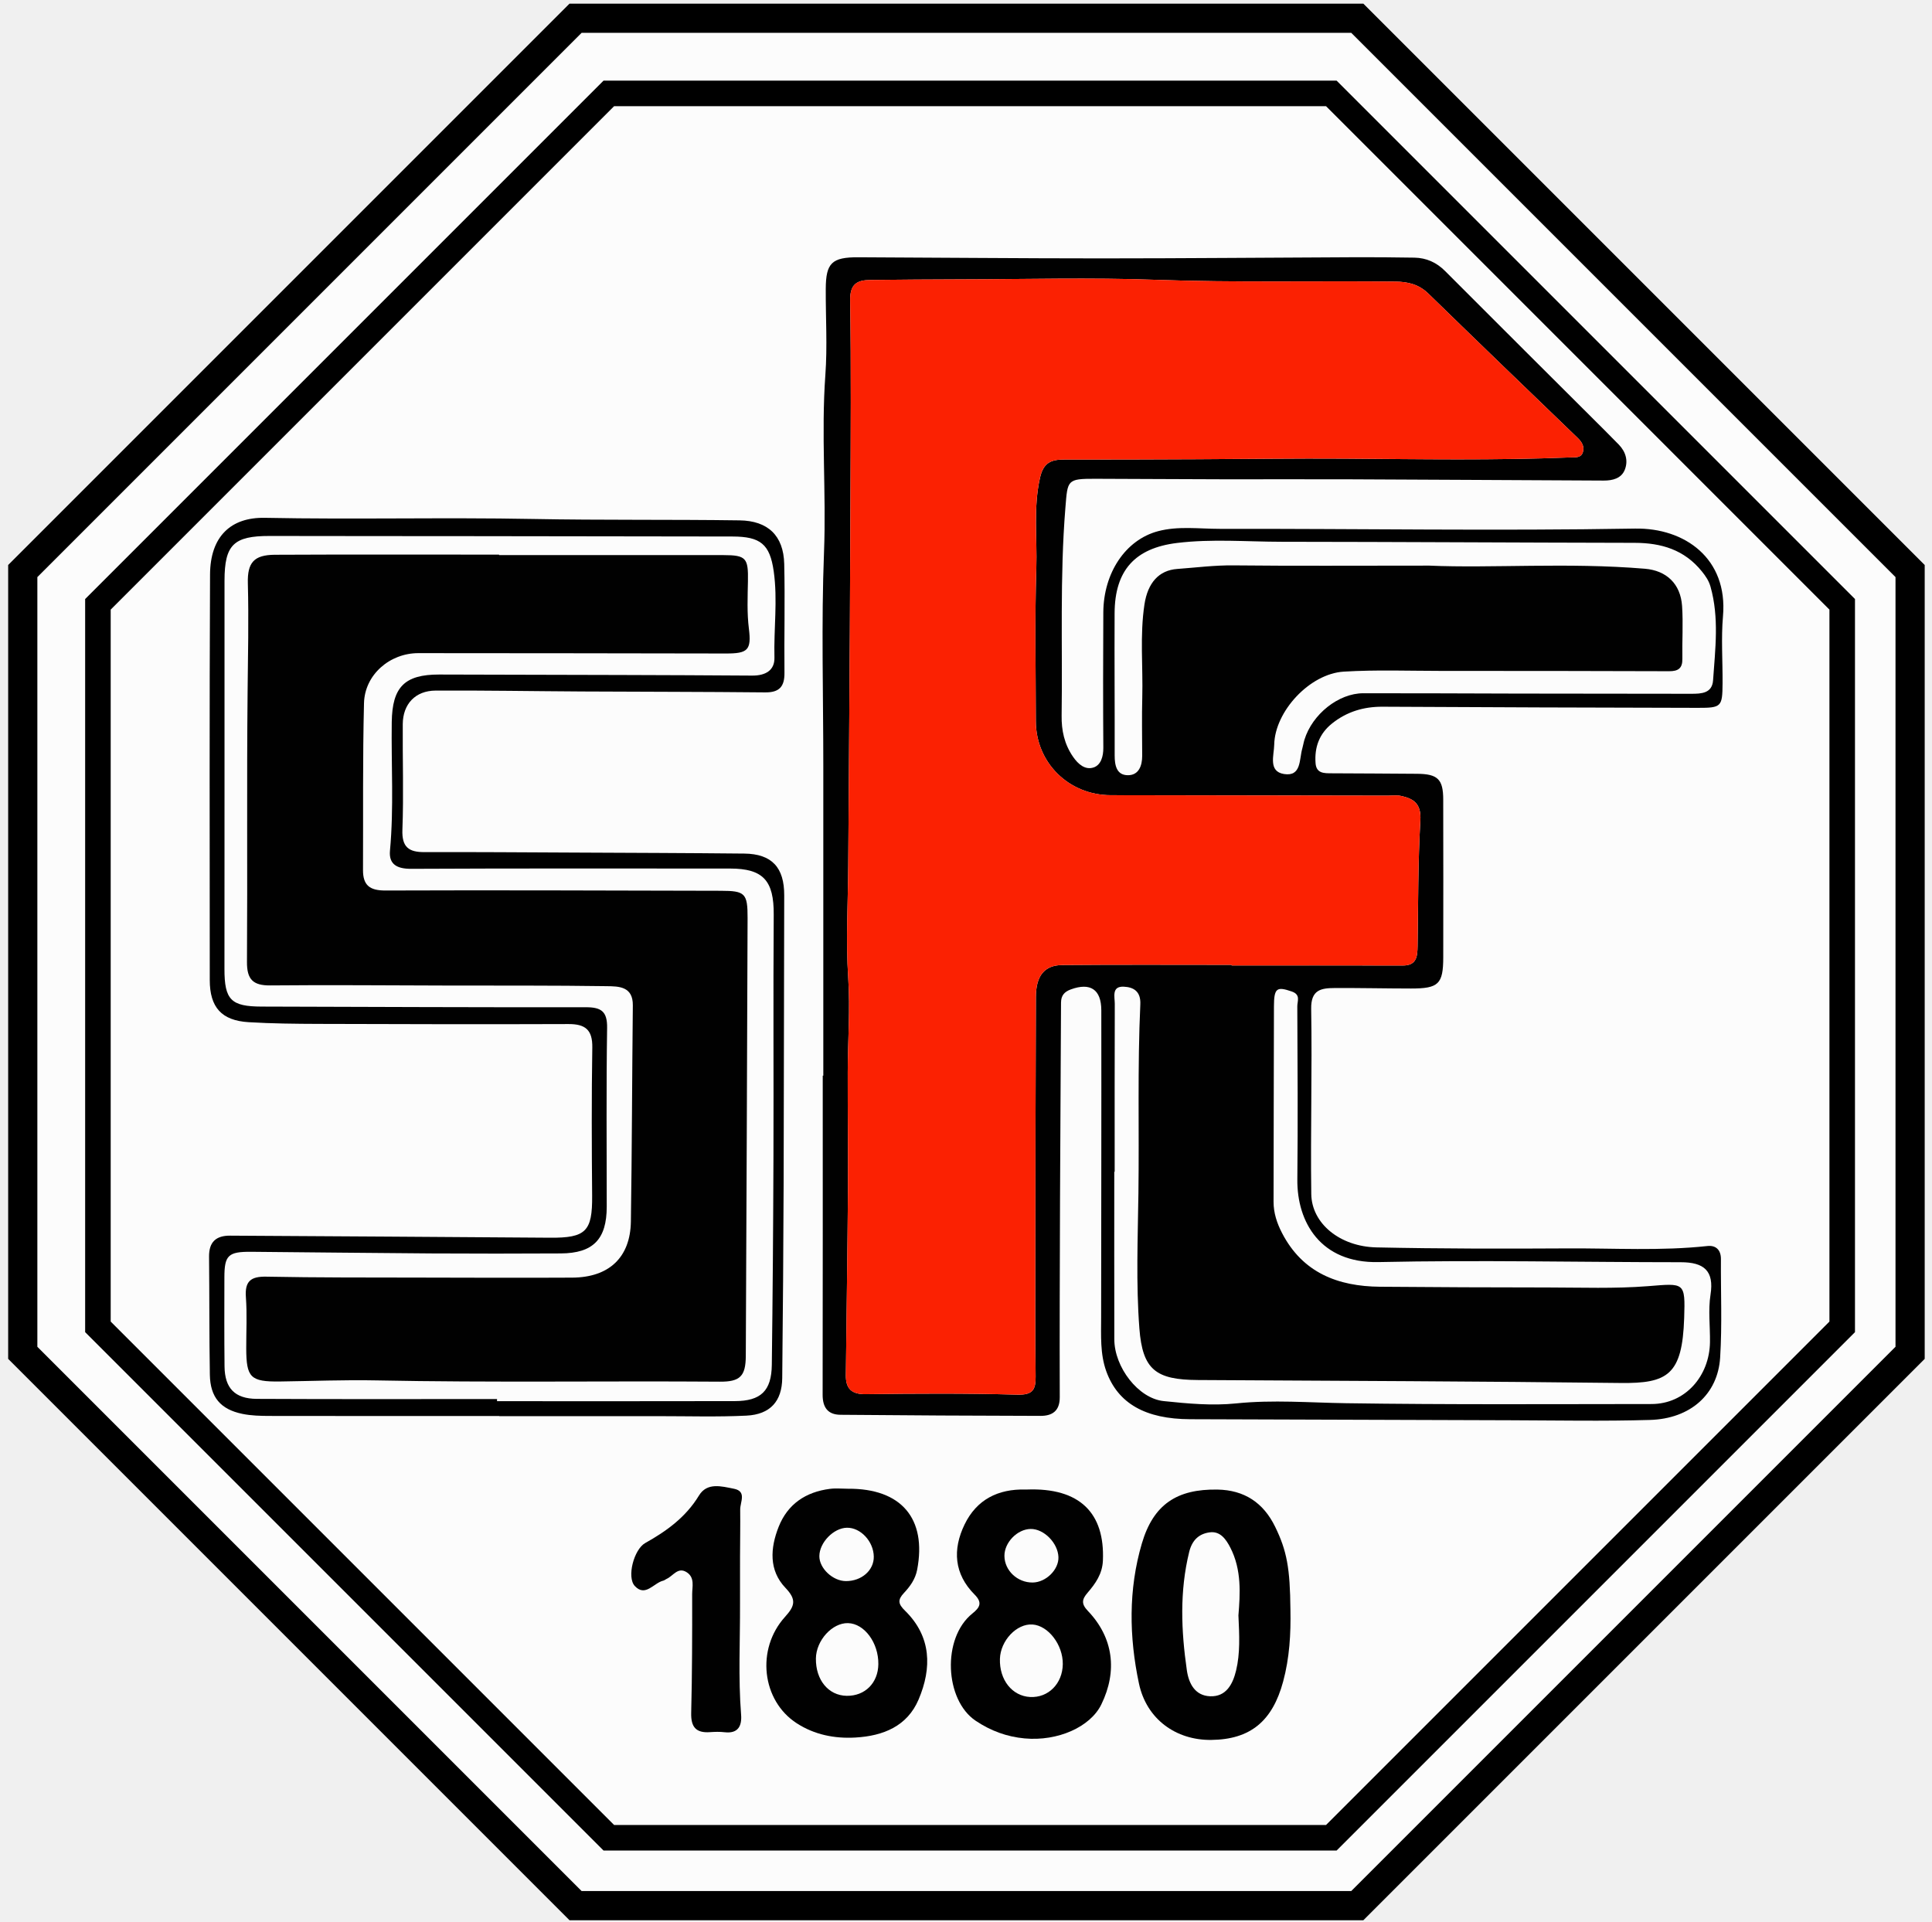
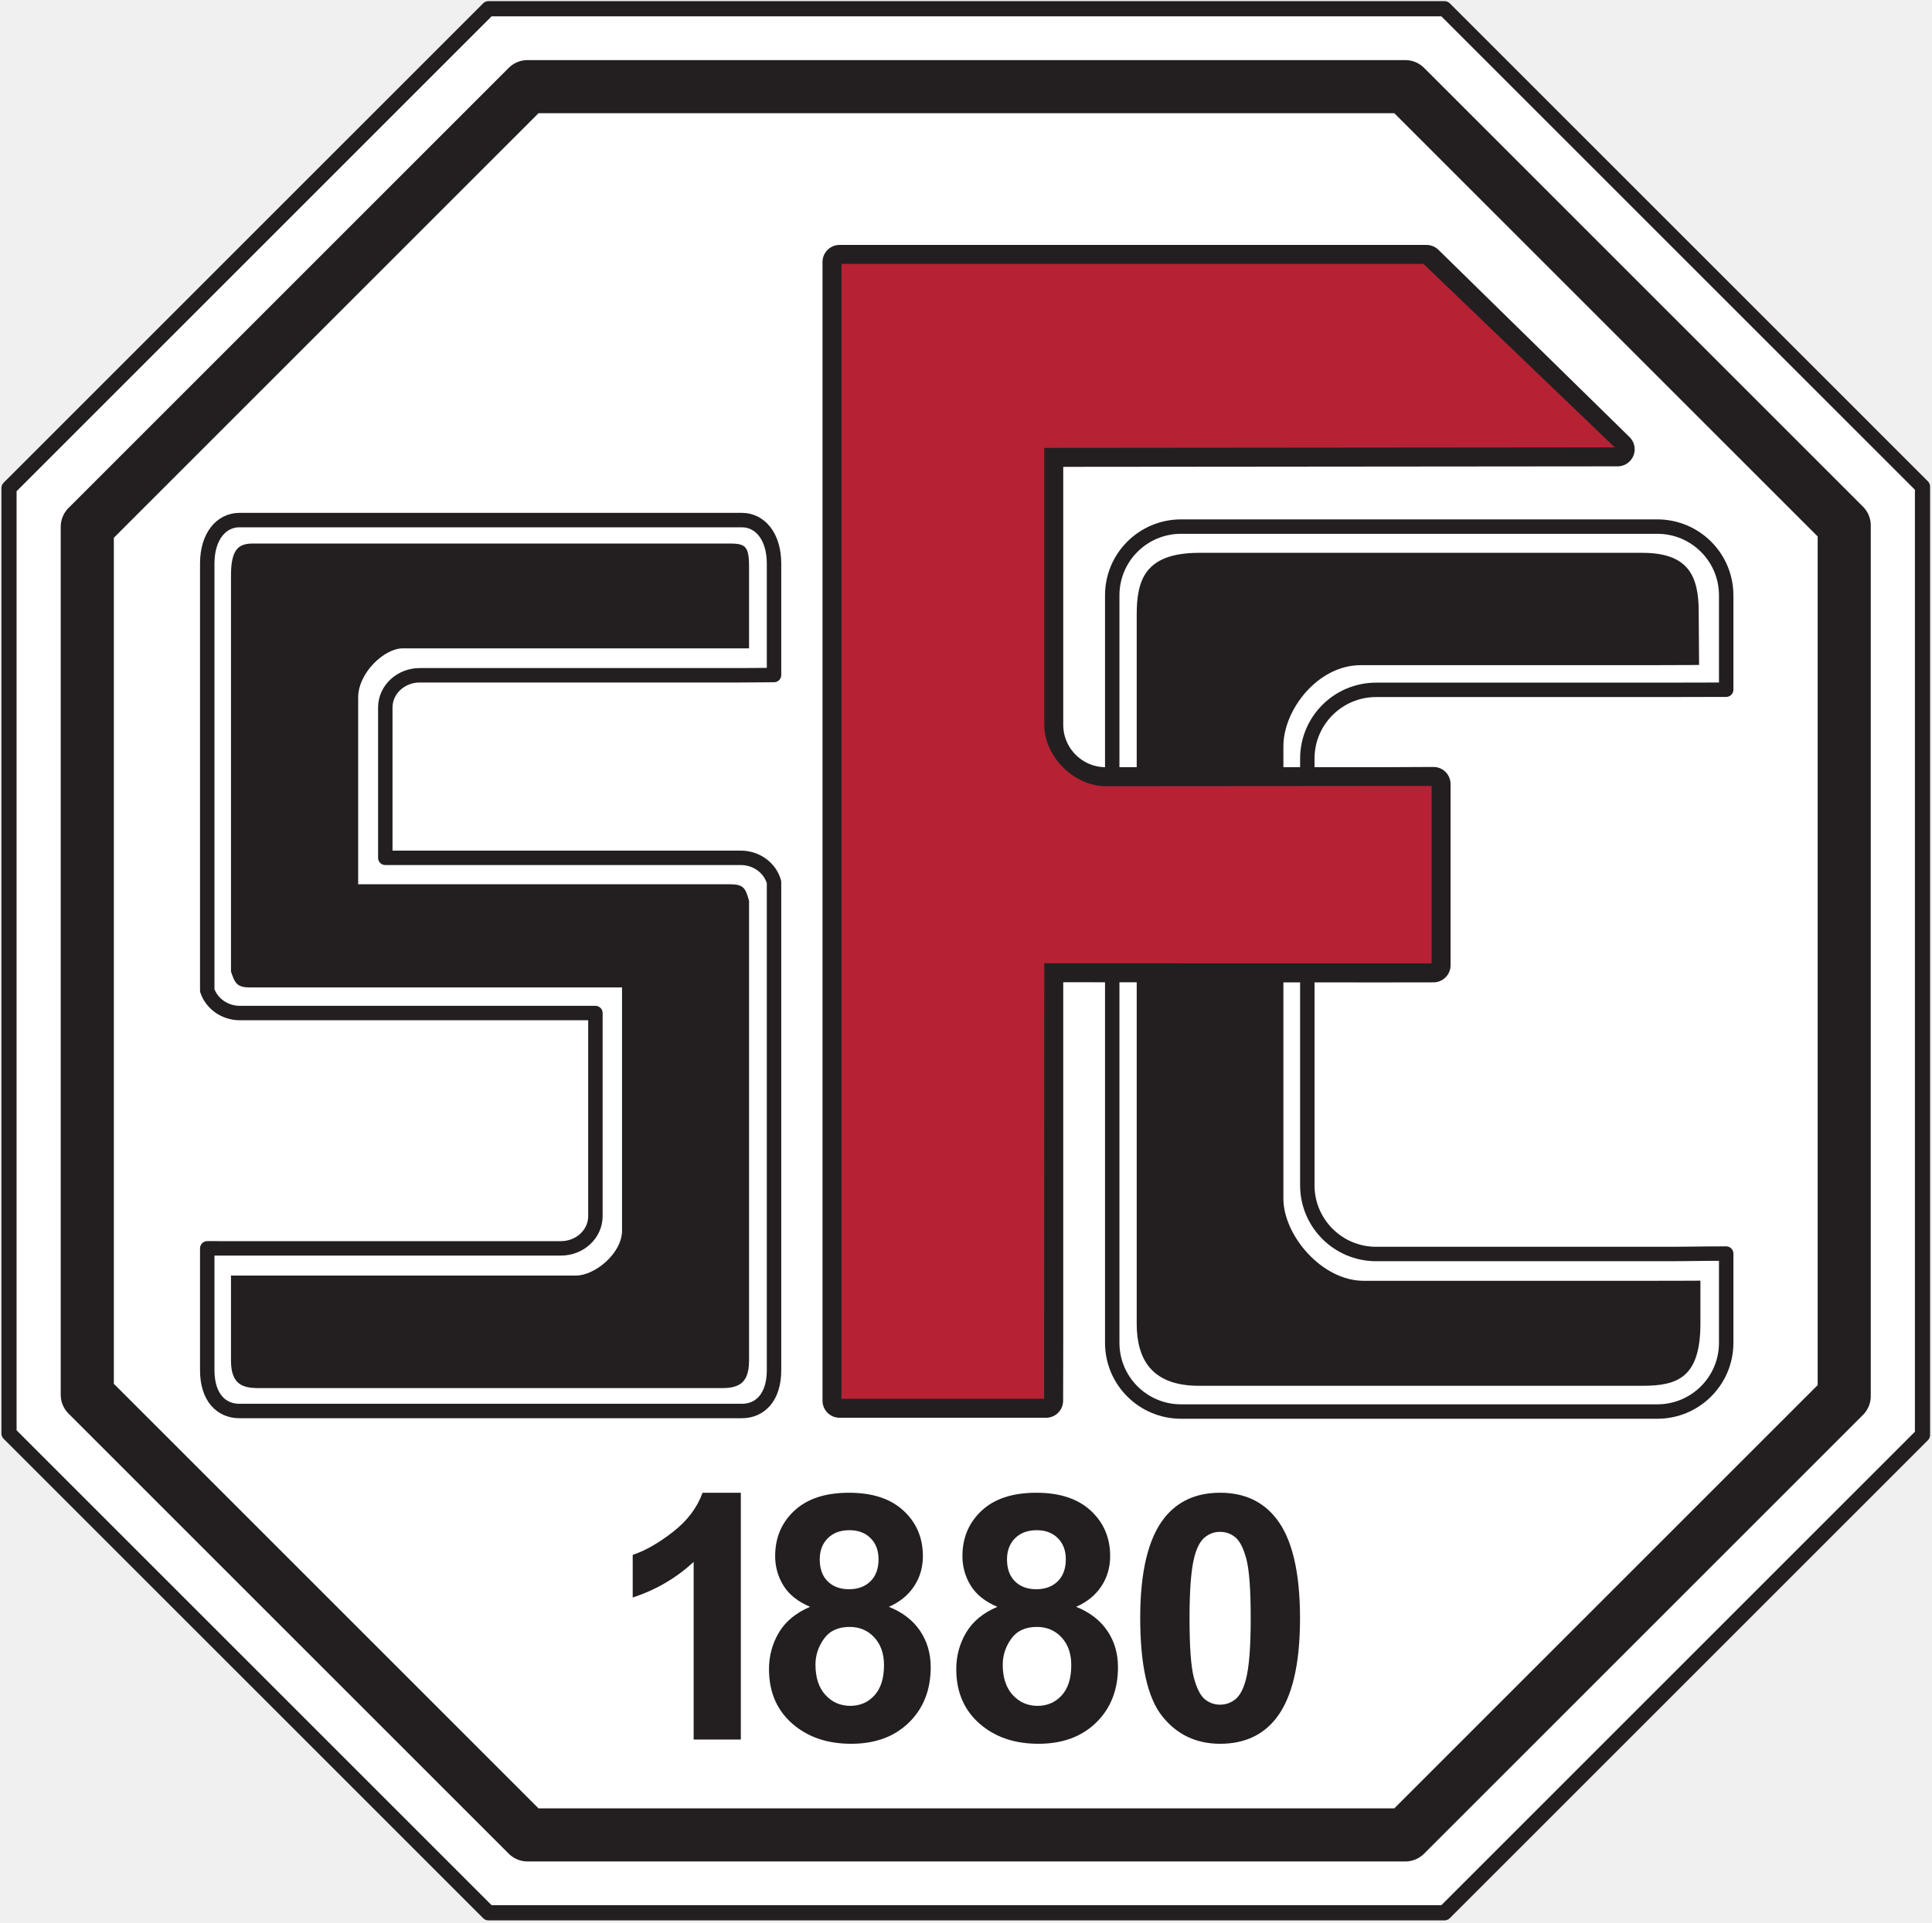
- <svg xmlns="http://www.w3.org/2000/svg" version="1.1" id="Ebene_1" x="0px" y="0px" width="529.475px" height="526.576px" viewBox="0 0 529.475 526.576" enable-background="new 0 0 529.475 526.576" xml:space="preserve">
-   <polygon fill="#FCFCFC" stroke="#000000" stroke-width="8" stroke-miterlimit="10" points="157.733,522.235 6.238,370.741  6.238,156.495 157.733,5 371.979,5 523.474,156.495 523.474,370.741 371.979,522.235 " />
-   <polygon fill="#FCFCFC" stroke="#000000" stroke-width="7" stroke-miterlimit="10" points="166.849,503.634 26.836,363.622  26.836,165.615 166.849,25.602 364.856,25.602 504.867,165.615 504.867,363.622 364.856,503.634 " />
-   <g>
-     <path fill="#010101" d="M225.632,294.782c0-28.312-0.002-56.621,0-84.933c0.002-19.526-0.568-39.076,0.195-58.572   c0.634-16.191-0.808-32.357,0.37-48.54c0.57-7.821,0.07-15.722,0.108-23.586c0.034-7.088,1.658-8.676,8.938-8.646   c22.192,0.088,44.385,0.308,66.578,0.307c22.836-0.002,45.672-0.217,68.508-0.311c5.765-0.024,11.529,0.003,17.293,0.108   c3.276,0.063,6.044,1.287,8.431,3.683c14.534,14.587,29.141,29.101,43.722,43.642c1.298,1.294,2.589,2.595,3.865,3.909   c1.901,1.959,2.608,4.413,1.657,6.86c-0.941,2.417-3.36,3.009-5.801,2.998c-23.431-0.109-46.861-0.256-70.294-0.349   c-11.221-0.045-22.439,0.021-33.661-0.002c-11.801-0.023-23.602-0.108-35.401-0.14c-7.752-0.021-7.547,0.359-8.16,7.904   c-1.545,18.981-0.761,37.979-1.035,56.967c-0.061,4.063,0.734,7.827,3.118,11.299c1.469,2.139,3.39,3.681,5.624,2.947   c2.017-0.661,2.704-2.994,2.687-5.408c-0.088-12.367-0.068-24.735-0.003-37.103c0.059-10.771,6.033-19.856,14.997-22.242   c5.503-1.465,11.27-0.64,16.896-0.646c37.938-0.058,75.888,0.585,113.813-0.071c13.677-0.236,25.491,8.229,24.117,23.992   c-0.531,6.099-0.073,12.281-0.117,18.426c-0.045,6.393-0.293,6.724-6.771,6.71c-28.796-0.057-57.592-0.154-86.389-0.31   c-5.188-0.028-9.802,1.352-13.857,4.591c-3.508,2.801-4.848,6.513-4.525,10.886c0.209,2.831,2.351,2.759,4.387,2.771   c7.825,0.045,15.652,0.063,23.479,0.134c5.631,0.05,7.113,1.512,7.122,7.043c0.023,14.423,0.04,28.846,0.007,43.27   c-0.017,7.327-1.28,8.537-8.84,8.532c-6.996-0.004-13.992-0.174-20.987-0.133c-3.661,0.021-6.455,0.489-6.367,5.693   c0.286,16.918-0.206,33.848,0.026,50.767c0.111,8.075,7.844,14.407,17.889,14.62c17.438,0.371,34.886,0.377,52.327,0.274   c12.778-0.075,25.575,0.736,38.343-0.652c2.29-0.25,3.728,1.026,3.708,3.606c-0.066,8.989,0.348,18.007-0.215,26.964   c-0.631,10.064-8.173,16.761-19.199,17.091c-12.72,0.381-25.458,0.122-38.188,0.088c-29.291-0.078-58.582-0.188-87.874-0.286   c-12.209-0.041-19.78-4.294-22.972-13.146c-1.722-4.772-1.411-9.82-1.408-14.796c0.018-28.041,0.089-56.084,0.047-84.126   c-0.009-5.745-3.04-7.661-8.337-5.726c-1.771,0.647-2.697,1.657-2.704,3.636c-0.066,17.905-0.206,35.812-0.273,53.718   c-0.067,18.14-0.129,36.279-0.075,54.42c0.011,3.778-2.075,5.113-5.271,5.107c-18.274-0.032-36.548-0.143-54.821-0.301   c-3.479-0.03-4.898-2.027-4.893-5.502c0.055-29.146,0.031-58.291,0.031-87.438C225.524,294.782,225.578,294.782,225.632,294.782z    M337.551,264.413c0,0.058,0,0.113,0,0.171c15.626,0,31.253-0.022,46.88,0.016c3.852,0.01,4.023-2.521,4.067-5.358   c0.179-11.481,0.1-22.98,0.764-34.437c0.266-4.578-1.839-5.953-5.401-6.701c-1.118-0.233-2.325-0.053-3.491-0.055   c-25.32-0.042-50.644-0.08-75.966-0.127c-11.52-0.021-20.521-8.919-20.529-20.32c-0.013-13.964-0.307-27.937,0.136-41.886   c0.263-8.26-0.861-16.556,1.021-24.831c0.941-4.136,3.079-4.955,6.606-4.949c12.146,0.019,24.294-0.037,36.44-0.085   c13.473-0.053,26.945-0.256,40.416-0.163c20.638,0.143,41.273,0.501,61.903-0.338c1.294-0.053,2.887,0.209,3.396-1.414   c0.487-1.555-0.264-2.807-1.442-3.941c-13.663-13.151-27.319-26.312-40.904-39.543c-2.59-2.521-5.584-3.246-9.033-3.28   c-21.976-0.226-43.947,0.298-65.933-0.498c-17.635-0.64-35.313-0.146-52.971-0.12c-8.327,0.012-16.655,0.085-24.982,0.176   c-3.608,0.039-5.601,1.066-5.532,5.559c0.28,18.609,0.142,37.228,0.073,55.842c-0.086,23.597-0.22,47.192-0.402,70.789   c-0.074,9.467-0.133,18.944-0.202,28.4c-0.073,10.202-0.686,20.43-0.005,30.677c0.567,8.54-0.11,17.158-0.134,25.743   c-0.029,10.902,0.137,21.806,0.059,32.705c-0.121,16.807-0.389,33.609-0.572,50.414c-0.04,3.65,1.485,5.271,5.473,5.216   c13.824-0.187,27.658-0.259,41.475,0.129c4.237,0.118,5.108-1.291,5.061-5.005c-0.147-11.16-0.092-22.324-0.078-33.488   c0.028-23.493,0.048-46.986,0.146-70.479c0.023-5.822,2.332-8.725,7.251-8.767C306.605,264.33,322.078,264.413,337.551,264.413z    M305.481,321.111c-0.036,0-0.071,0-0.107,0c0,15.313-0.021,30.622,0.011,45.935c0.016,7.617,6.562,16.191,13.498,16.918   c6.583,0.688,13.326,1.313,19.863,0.64c10.086-1.039,20.155-0.203,30.148-0.055c27.908,0.415,55.812,0.241,83.714,0.224   c9.234-0.006,15.895-7.651,16.021-16.98c0.059-4.331-0.521-8.748,0.146-12.976c1.034-6.556-1.78-8.906-8.15-8.907   c-27.615-0.006-55.243-0.635-82.847-0.038c-15.852,0.342-22.356-10.935-22.234-22.646c0.166-15.814,0.06-31.634-0.011-47.451   c-0.007-1.418,0.997-3.196-1.533-4.063c-4.099-1.401-4.853-0.985-4.87,4.139c-0.066,17.828-0.055,35.656-0.104,53.483   c-0.009,3.088,0.945,5.912,2.32,8.569c5.634,10.895,15.293,14.625,26.84,14.727c15.326,0.133,30.653,0.189,45.979,0.2   c9.154,0.006,18.349,0.36,27.451-0.356c10.017-0.79,10.271-1.238,9.94,8.743c-0.515,15.566-4.502,17.939-17.427,17.787   c-38.622-0.457-77.248-0.591-115.874-0.811c-11.479-0.064-15.14-2.804-16.003-14.155c-0.938-12.3-0.431-24.694-0.262-37.014   c0.237-17.263-0.277-34.536,0.522-51.785c0.168-3.615-1.92-4.725-4.547-4.839c-3.39-0.146-2.446,2.811-2.454,4.727   C305.456,290.454,305.481,305.783,305.481,321.111z M391.716,155.007c16.854,0.759,37.983-0.911,59.067,0.854   c5.917,0.495,9.778,4.116,10.197,10.197c0.33,4.8-0.01,9.644,0.082,14.463c0.05,2.634-1.127,3.437-3.643,3.426   c-20.731-0.079-41.464-0.083-62.194-0.085c-8.986-0.001-17.997-0.344-26.953,0.197c-9.326,0.563-18.9,10.887-19.067,20.039   c-0.052,2.864-1.689,7.317,2.674,8.021c4.818,0.777,4.154-4.022,5.02-6.99c0.232-0.796,0.35-1.627,0.594-2.419   c2.152-6.973,9.312-12.713,16.111-12.726c13.984-0.023,27.969,0.065,41.954,0.09c15.978,0.027,31.955,0.029,47.934,0.056   c2.787,0.005,5.737-0.116,5.985-3.698c0.594-8.56,1.698-17.161-0.702-25.655c-0.453-1.604-1.285-2.838-2.356-4.167   c-4.805-5.968-11.123-7.834-18.441-7.847c-32.258-0.057-64.515-0.262-96.772-0.291c-9.53-0.008-19.075-0.835-28.599,0.322   c-11.557,1.404-17.092,7.513-17.145,19.229c-0.059,12.994,0.049,25.989,0.019,38.984c-0.007,2.733,0.525,5.427,3.614,5.44   c2.974,0.015,3.936-2.564,3.93-5.347c-0.011-5.332-0.119-10.667,0.021-15.995c0.221-8.482-0.683-17.002,0.596-25.448   c0.897-5.936,3.961-9.366,8.962-9.733c5.13-0.376,10.228-1.038,15.413-0.983C354.496,155.117,370.983,155.007,391.716,155.007z" />
-     <path fill="#010101" d="M136.826,388.056c-20.981,0-41.964,0.019-62.947-0.022c-2.486-0.006-5.027-0.063-7.448-0.562   c-6.008-1.238-8.816-4.572-8.919-10.751c-0.181-10.782-0.109-21.568-0.217-32.352c-0.04-3.996,1.904-5.766,5.779-5.739   c29.218,0.188,58.438,0.333,87.654,0.565c9.838,0.078,11.636-1.737,11.551-11.509c-0.118-13.543-0.167-27.089,0.045-40.629   c0.076-4.869-1.943-6.434-6.55-6.416c-22.788,0.087-45.577,0.031-68.365-0.043c-6.425-0.021-12.861-0.083-19.271-0.469   c-7.416-0.446-10.649-4.078-10.651-11.544c-0.014-37.04-0.103-74.081,0.077-111.12c0.05-10.489,5.728-15.739,15.025-15.555   c24.473,0.484,48.966-0.149,73.438,0.313c18.896,0.358,37.788,0.114,56.679,0.383c7.689,0.109,12.029,4.124,12.215,11.938   c0.235,9.938-0.035,19.886,0.066,29.828c0.039,3.768-1.383,5.415-5.283,5.376c-16.742-0.17-33.484-0.158-50.227-0.249   c-13.366-0.072-26.731-0.313-40.097-0.245c-5.558,0.028-8.962,3.683-9.003,9.198c-0.071,9.638,0.266,19.286-0.096,28.911   c-0.179,4.771,1.709,6.176,6.038,6.161c13.595-0.043,27.189,0.059,40.785,0.122c15.612,0.074,31.227,0.117,46.839,0.276   c7.627,0.077,11.004,3.837,10.977,11.465c-0.094,26.209-0.069,52.418-0.16,78.626c-0.063,17.89-0.201,35.778-0.387,53.666   c-0.064,6.316-3.281,9.953-9.802,10.273c-7.944,0.389-15.92,0.139-23.883,0.144c-14.621,0.009-29.241,0.002-43.862,0.002   C136.826,388.087,136.826,388.071,136.826,388.056z M136.213,383.406c0,0.195,0,0.392,0,0.587c21.728,0,43.453,0.034,65.18-0.021   c7.136-0.019,10.038-2.802,10.128-9.948c0.241-19.104,0.385-38.212,0.449-57.317c0.073-22.013-0.083-44.025,0.072-66.037   c0.066-9.306-2.834-12.644-11.962-12.645c-29.127-0.002-58.254-0.07-87.38,0.074c-3.826,0.021-6.178-1.181-5.827-4.966   c1.091-11.751,0.325-23.508,0.49-35.258c0.133-9.556,3.479-13.035,12.984-13.02c4.821,0.009,9.645,0.022,14.467,0.036   c23.771,0.067,47.544,0.086,71.315,0.255c3.67,0.026,6.199-1.438,6.11-4.941c-0.201-7.883,0.917-15.784-0.195-23.636   c-1.055-7.442-3.634-9.526-11.302-9.539c-23.652-0.036-47.305-0.069-70.957-0.097c-18.624-0.021-37.247-0.013-55.87-0.052   c-9.871-0.021-12.377,2.401-12.384,12.235c-0.013,19.751,0.001,39.501-0.001,59.251c-0.002,15.73-0.013,31.463-0.017,47.193   c-0.002,8.455,1.804,10.271,10.182,10.293c29.613,0.078,59.227,0.222,88.84,0.179c4.204-0.007,5.917,1.104,5.847,5.665   c-0.247,16.323-0.104,32.653-0.104,48.98c0,8.935-3.707,12.776-12.61,12.823c-11.829,0.063-23.659,0.074-35.487,0.002   c-16.437-0.102-32.872-0.316-49.309-0.449c-6.33-0.052-7.367,0.95-7.377,6.984c-0.014,8.148-0.048,16.299,0.041,24.447   c0.064,5.934,2.802,8.845,8.851,8.874C92.326,383.473,114.27,383.406,136.213,383.406z" />
-     <path fill="#010101" d="M281.423,408.202c14.457-0.549,21.405,6.409,20.831,19.509c-0.158,3.611-2.015,6.245-4.188,8.768   c-1.523,1.766-1.826,3.007,0.066,4.985c6.99,7.306,8.177,16.461,3.689,25.645c-3.017,6.175-11.938,10.136-21.009,9.3   c-4.883-0.449-9.271-2.061-13.412-4.829c-8.512-5.689-9.299-22.682-0.914-29.4c2.023-1.621,2.834-2.954,0.618-5.177   c-5.647-5.661-6.085-12.35-2.755-19.226c3.307-6.828,9.177-9.766,16.681-9.575C281.529,408.213,282.027,408.202,281.423,408.202z    M274.035,454.597c-0.178,5.755,3.327,10.193,8.26,10.462c4.997,0.271,8.904-3.655,8.968-9.01   c0.063-5.288-3.972-10.563-8.303-10.857C278.64,444.897,274.189,449.587,274.035,454.597z M283.034,433.686   c3.637-0.056,7.16-3.545,7.036-6.97c-0.14-3.876-3.992-7.767-7.63-7.706c-3.653,0.062-7.194,3.709-7.17,7.388   C275.296,430.412,278.85,433.747,283.034,433.686z" />
-     <path fill="#010101" d="M232.415,407.988c14.615-0.109,21.6,8.195,18.939,22.179c-0.498,2.618-1.943,4.588-3.622,6.383   c-1.773,1.896-1.598,3.01,0.299,4.863c7.253,7.099,7.382,15.709,3.711,24.344c-3.103,7.299-9.667,9.969-17.277,10.41   c-5.783,0.337-11.28-0.783-16.116-3.909c-9.589-6.198-11.206-20.334-3.205-29.163c2.724-3.005,3.181-4.735,0.115-7.944   c-4.589-4.805-4.166-10.896-1.874-16.706c2.477-6.272,7.446-9.579,14.049-10.424C229.069,407.81,230.753,407.988,232.415,407.988z    M240.716,456.049c0.064-5.852-3.825-11.114-8.302-11.234c-4.337-0.116-8.747,4.735-8.812,9.693   c-0.076,5.883,3.44,10.149,8.433,10.229C237.054,464.819,240.66,461.21,240.716,456.049z M239.466,426.567   c-0.073-4.151-3.613-7.95-7.354-7.893c-3.669,0.058-7.554,4.064-7.564,7.804c-0.009,3.328,3.688,6.799,7.262,6.82   C236.132,433.323,239.534,430.332,239.466,426.567z" />
-     <path fill="#010101" d="M353.649,441.112c0.135,6.655-0.247,13.23-2.001,19.723c-2.932,10.854-8.986,15.877-19.718,15.989   c-9.615,0.102-17.717-5.643-19.799-15.479c-2.697-12.74-2.916-25.728,0.802-38.358c3.147-10.695,9.604-14.96,20.724-14.77   c7.354,0.126,12.584,3.6,15.789,10.164C352.683,425.008,353.545,429.78,353.649,441.112z M339.398,442.697   c0.46-5.815,0.944-12.444-2.236-18.607c-1.146-2.224-2.729-4.525-5.6-4.156c-2.962,0.382-4.859,2.11-5.663,5.39   c-2.642,10.779-2.196,21.558-0.642,32.381c0.542,3.781,2.311,6.992,6.373,7.155c4.387,0.177,6.221-3.287,7.128-7.062   C339.892,453.082,339.658,448.28,339.398,442.697z" />
-     <path fill="#010101" d="M202.806,439.508c0.044,10.131-0.504,20.259,0.296,30.398c0.239,3.053-0.792,5.247-4.528,4.809   c-1.313-0.154-2.667-0.118-3.991-0.023c-3.84,0.275-5.253-1.391-5.158-5.272c0.268-10.842,0.287-21.689,0.269-32.534   c-0.003-2.041,0.764-4.519-1.448-5.98c-2.468-1.632-3.771,1.02-5.583,1.798c-0.304,0.132-0.564,0.396-0.875,0.467   c-2.619,0.599-4.91,4.583-7.812,1.478c-2.27-2.429-0.235-10.057,2.854-11.785c5.864-3.28,11.115-7.073,14.719-13.006   c2.251-3.704,6.226-2.522,9.56-1.875c3.615,0.704,1.721,3.65,1.746,5.711c0.051,4.291-0.033,8.584-0.044,12.876   C202.797,430.88,202.806,435.193,202.806,439.508z" />
-     <path fill="#FB2102" d="M337.551,264.413c-15.473,0-30.944-0.083-46.416,0.049c-4.919,0.042-7.227,2.943-7.251,8.767   c-0.098,23.492-0.116,46.985-0.146,70.479c-0.014,11.164-0.069,22.328,0.078,33.488c0.049,3.714-0.822,5.123-5.061,5.005   c-13.815-0.388-27.65-0.314-41.475-0.128c-3.987,0.054-5.513-1.565-5.473-5.217c0.184-16.805,0.45-33.607,0.572-50.414   c0.079-10.899-0.087-21.803-0.059-32.705c0.022-8.585,0.702-17.203,0.134-25.743c-0.68-10.247-0.067-20.475,0.005-30.677   c0.069-9.456,0.128-18.935,0.202-28.4c0.184-23.597,0.316-47.192,0.402-70.789c0.067-18.614,0.208-37.231-0.073-55.842   c-0.068-4.491,1.923-5.52,5.532-5.559c8.328-0.091,16.656-0.164,24.982-0.176c17.658-0.026,35.336-0.52,52.971,0.12   c21.984,0.796,43.957,0.272,65.933,0.498c3.449,0.034,6.443,0.759,9.033,3.28c13.585,13.231,27.241,26.392,40.904,39.543   c1.18,1.136,1.931,2.388,1.442,3.941c-0.509,1.623-2.102,1.361-3.396,1.414c-20.63,0.839-41.268,0.479-61.903,0.338   c-13.471-0.093-26.943,0.11-40.416,0.163c-12.146,0.048-24.294,0.104-36.441,0.085c-3.526-0.006-5.665,0.813-6.605,4.949   c-1.884,8.275-0.76,16.571-1.021,24.831c-0.441,13.949-0.147,27.922-0.136,41.886c0.01,11.401,9.011,20.3,20.529,20.32   c25.322,0.047,50.646,0.085,75.966,0.127c1.166,0.002,2.373-0.18,3.491,0.055c3.563,0.748,5.667,2.123,5.401,6.701   c-0.664,11.455-0.585,22.954-0.764,34.438c-0.044,2.838-0.217,5.367-4.067,5.357c-15.627-0.038-31.254-0.016-46.88-0.016   C337.551,264.527,337.551,264.471,337.551,264.413z" />
-     <path fill="#010101" d="M136.772,152.119c20.479,0,40.96-0.012,61.439,0.007c6.313,0.006,6.883,0.799,6.764,7.206   c-0.08,4.311-0.279,8.622,0.263,12.955c0.737,5.892-0.32,6.813-6.296,6.803c-28.094-0.049-56.189-0.088-84.283-0.098   c-7.844-0.004-14.708,5.909-14.903,13.711c-0.379,15.224-0.201,30.46-0.273,45.69c-0.021,4.177,1.789,5.668,6.143,5.65   c30.64-0.121,61.279,0.017,91.919,0.075c6.636,0.013,7.357,0.662,7.334,7.472c-0.134,40.004-0.301,80.008-0.491,120.013   c-0.026,5.549-1.582,7.083-7.107,7.043c-31.385-0.228-62.771,0.277-94.159-0.349c-8.759-0.175-17.592,0.182-26.389,0.299   c-8.137,0.108-9.225-1.102-9.249-9.076c-0.016-4.663,0.251-9.346-0.093-13.983c-0.327-4.406,1.289-5.754,5.633-5.667   c13.973,0.276,27.953,0.217,41.931,0.25c13.956,0.032,27.913,0.085,41.869,0.012c10.074-0.054,15.924-5.531,16.073-15.365   c0.299-19.745,0.321-39.493,0.536-59.239c0.057-5.242-3.884-5.224-7.169-5.271c-14.621-0.213-29.245-0.14-43.869-0.171   c-16.105-0.034-32.212-0.188-48.316-0.032c-4.765,0.046-6.426-1.671-6.395-6.432c0.165-24.683-0.081-49.366,0.172-74.047   c0.102-9.915,0.329-19.825,0.069-29.74c-0.146-5.647,1.659-7.771,7.409-7.801c20.479-0.103,40.959-0.04,61.44-0.04   C136.772,152.035,136.772,152.077,136.772,152.119z" />
+ <svg xmlns="http://www.w3.org/2000/svg" width="679px" height="676px" viewBox="0 0 679 676" version="1.1">
+   <g id="Hessen" stroke="none" stroke-width="1" fill="none" fill-rule="evenodd">
+     <g id="225-SC80" transform="translate(3, 3)">
+       <g id="Frame" transform="translate(0.162862, 0.07)">
+         <polyline id="path14" fill="#FFFFFF" fill-rule="nonzero" transform="translate(336.248, 334.6747) scale(1, -1) translate(-336.248, -334.6747) " points="672.496 501.352 504.501 669.349 168.505 669.349 0 500.843 0 168.507 168.505 0 504.501 0 672.496 167.997 672.496 501.352" />
+         <polygon id="path16" stroke="#231F20" stroke-width="5.333" stroke-linejoin="round" transform="translate(336.248, 334.6747) scale(1, -1) translate(-336.248, -334.6747) " points="672.496 501.352 504.501 669.349 168.505 669.349 0 500.843 0 168.507 168.505 0 504.501 0 672.496 167.997" />
+         <polygon id="path18" stroke="#231F20" stroke-width="18.667" stroke-linejoin="round" transform="translate(336.2487, 334.6819) scale(1, -1) translate(-336.2487, -334.6819) " points="644.985 487.722 490.733 641.974 182.229 641.974 27.512 487.255 27.512 182.11 182.229 27.39 490.733 27.39 644.985 181.642" />
+       </g>
+       <g id="1880" transform="translate(219.3655, 521.76)" fill="#231F20" fill-rule="nonzero">
+         <path d="M38,-2.84217094e-14 L21.416,-2.84217094e-14 L21.416,62.447 C15.359,56.798 8.219,52.622 1.42108547e-14,49.917 L1.42108547e-14,64.917 C4.325,66.328 9.027,69.007 14.103,72.95 C19.176,76.893 22.659,81.493 24.547,86.75 L38,86.75 L38,-2.84217094e-14" id="path24" transform="translate(19, 43.37493) scale(1, -1) translate(-19, -43.37493) " />
+         <path d="M62.341,48.15 C58.052,49.955 54.935,52.437 52.987,55.598 C51.039,58.758 50.064,62.223 50.064,65.992 C50.064,72.43 52.316,77.749 56.82,81.95 C61.323,86.15 67.724,88.25 76.023,88.25 C84.243,88.25 90.624,86.15 95.167,81.95 C99.709,77.749 101.981,72.43 101.981,65.992 C101.981,61.987 100.936,58.425 98.845,55.304 C96.755,52.182 93.817,49.798 90.031,48.15 C94.833,46.224 98.483,43.414 100.983,39.721 C103.481,36.029 104.731,31.766 104.731,26.934 C104.731,18.957 102.185,12.474 97.096,7.484 C92.005,2.495 85.236,1.42108547e-14 76.785,1.42108547e-14 C68.925,1.42108547e-14 62.381,2.063 57.155,6.189 C50.983,11.06 47.897,17.74 47.897,26.227 C47.897,30.901 49.057,35.194 51.376,39.103 C53.695,43.012 57.349,46.028 62.341,48.15 L62.341,48.15 Z M64.231,27.827 C64.231,23.27 65.397,19.715 67.733,17.163 C70.069,14.609 72.984,13.333 76.479,13.333 C79.893,13.333 82.721,14.56 84.957,17.016 C87.195,19.47 88.315,23.015 88.315,27.65 C88.315,31.695 87.175,34.945 84.899,37.401 C82.621,39.856 79.736,41.083 76.243,41.083 C72.199,41.083 69.185,39.689 67.204,36.9 C65.221,34.111 64.231,31.087 64.231,27.827 Z M65.731,64.797 C65.731,61.505 66.667,58.937 68.536,57.096 C70.405,55.254 72.895,54.333 76.005,54.333 C79.155,54.333 81.673,55.263 83.563,57.125 C85.452,58.987 86.397,61.564 86.397,64.856 C86.397,67.951 85.463,70.429 83.593,72.291 C81.724,74.153 79.253,75.083 76.183,75.083 C72.992,75.083 70.453,74.142 68.564,72.262 C66.675,70.38 65.731,67.892 65.731,64.797" id="path26" transform="translate(76.314, 44.12493) scale(1, -1) translate(-76.314, -44.12493) " />
+         <path d="M128.157,48.15 C123.868,49.955 120.749,52.437 118.801,55.598 C116.853,58.758 115.88,62.223 115.88,65.992 C115.88,72.43 118.131,77.749 122.635,81.95 C127.137,86.15 133.539,88.25 141.837,88.25 C150.057,88.25 156.44,86.15 160.981,81.95 C165.524,77.749 167.796,72.43 167.796,65.992 C167.796,61.987 166.752,58.425 164.661,55.304 C162.569,52.182 159.631,49.798 155.847,48.15 C160.647,46.224 164.297,43.414 166.796,39.721 C169.296,36.029 170.547,31.766 170.547,26.934 C170.547,18.957 168.003,12.474 162.912,7.484 C157.82,2.495 151.052,1.42108547e-14 142.601,1.42108547e-14 C134.74,1.42108547e-14 128.196,2.063 122.969,6.189 C116.797,11.06 113.713,17.74 113.713,26.227 C113.713,30.901 114.872,35.194 117.191,39.103 C119.509,43.012 123.164,46.028 128.157,48.15 L128.157,48.15 Z M130.047,27.827 C130.047,23.27 131.213,19.715 133.549,17.163 C135.885,14.609 138.799,13.333 142.293,13.333 C145.708,13.333 148.535,14.56 150.773,17.016 C153.009,19.47 154.128,23.015 154.128,27.65 C154.128,31.695 152.991,34.945 150.713,37.401 C148.436,39.856 145.552,41.083 142.057,41.083 C138.013,41.083 135,39.689 133.019,36.9 C131.037,34.111 130.047,31.087 130.047,27.827 L130.047,27.827 Z M131.547,64.797 C131.547,61.505 132.481,58.937 134.351,57.096 C136.221,55.254 138.711,54.333 141.821,54.333 C144.969,54.333 147.489,55.263 149.379,57.125 C151.268,58.987 152.212,61.564 152.212,64.856 C152.212,67.951 151.279,70.429 149.408,72.291 C147.539,74.153 145.068,75.083 141.997,75.083 C138.808,75.083 136.269,74.142 134.38,72.262 C132.491,70.38 131.547,67.892 131.547,64.797" id="path28" transform="translate(142.13, 44.12493) scale(1, -1) translate(-142.13, -44.12493) " />
+         <path d="M206.445,88.25 C214.823,88.25 221.369,85.263 226.091,79.289 C231.716,72.215 234.528,60.483 234.528,44.095 C234.528,27.746 231.697,15.995 226.031,8.843 C221.351,2.947 214.823,1.42108547e-14 206.445,1.42108547e-14 C198.025,1.42108547e-14 191.241,3.232 186.091,9.697 C180.937,16.161 178.361,27.686 178.361,44.272 C178.361,60.543 181.192,72.254 186.856,79.407 C191.536,85.302 198.067,88.25 206.445,88.25 L206.445,88.25 Z M206.445,74.501 C204.437,74.501 202.645,73.861 201.069,72.585 C199.495,71.309 198.273,69.02 197.408,65.72 C196.265,61.439 195.695,54.231 195.695,44.095 C195.695,33.96 196.208,26.997 197.228,23.207 C198.252,19.416 199.544,16.892 201.101,15.635 C202.653,14.378 204.437,13.75 206.445,13.75 C208.452,13.75 210.244,14.388 211.82,15.664 C213.395,16.94 214.615,19.229 215.481,22.53 C216.624,26.772 217.195,33.96 217.195,44.095 C217.195,54.231 216.681,61.193 215.659,64.984 C214.635,68.775 213.345,71.309 211.791,72.585 C210.233,73.861 208.452,74.501 206.445,74.501" id="path30" transform="translate(206.4447, 44.12493) scale(1, -1) translate(-206.4447, -44.12493) " />
+       </g>
+       <g id="SFC" transform="translate(69.83793, 89.1)">
+         <path d="M381.968,208.644 L381.989,194.119 L381.978,159.187 C381.978,159.187 381.978,146.105 381.978,142.835 C381.978,139.567 385.192,139.567 385.192,139.567 L499.985,139.567 L507.64,139.548 C507.64,139.548 519.082,139.548 519.082,127.908 L519.082,103.023 C519.082,103.023 519.082,91.58 507.441,91.58 L337.62,91.58 C325.98,91.58 325.98,103.023 325.98,103.023 L325.98,194.119 L326.198,202.605 L325.98,297.22 L325.98,388.316 C325.98,388.316 325.98,399.757 337.62,399.757 L507.441,399.757 C519.082,399.757 519.082,388.316 519.082,388.316 L519.082,363.429 C519.082,351.789 507.64,351.789 507.64,351.789 L499.985,351.772 L385.192,351.772 C385.192,351.772 381.978,351.772 381.978,348.503 C381.978,345.231 381.978,332.152 381.978,332.152 L381.989,297.22 L382.137,211.129 L381.968,208.644" id="path22" fill="#FFFFFF" fill-rule="nonzero" transform="translate(422.5309, 245.6687) scale(1, -1) translate(-422.5309, -245.6687) " />
+         <path d="M207.172,103.157 C207.172,91.52 195.73,91.52 195.73,91.52 L25.589,91.52 C13.949,91.52 13.949,102.965 13.949,102.965 L13.949,129.603 C13.949,129.603 13.949,141.045 25.589,141.045 L148.225,141.053 C148.225,141.053 151.44,141.053 151.44,144.324 L151.389,229.223 C151.389,229.223 151.389,232.436 148.118,232.436 L25.589,232.405 C13.949,232.405 13.949,243.848 13.949,243.848 L13.949,388.373 C13.949,388.373 13.949,399.815 25.589,399.815 L195.409,399.815 C207.049,399.815 207.049,388.373 207.049,388.373 L207.049,363.487 C207.049,351.845 195.608,351.845 195.608,351.845 L187.954,351.829 L138.194,351.829 L117.068,351.829 L73.161,351.829 C73.161,351.829 69.946,351.829 69.946,348.559 C69.946,345.288 69.946,332.208 69.946,332.208 L69.964,283.811 C69.964,283.811 69.964,280.597 73.233,280.597 L195.498,280.565 C207.138,280.565 207.138,269.124 207.138,269.124 L207.172,103.157" id="path20" fill="#FFFFFF" fill-rule="nonzero" transform="translate(110.5603, 245.6673) scale(1, -1) translate(-110.5603, -245.6673) " />
+         <path d="M511.652,148.399 L410.812,148.399 C397.452,148.399 386.618,159.212 386.618,172.553 L386.618,322.563 C386.618,335.905 397.452,346.724 410.812,346.724 L511.652,346.724 C521.582,346.724 526.41,346.773 533.829,346.773 L533.829,379.953 C533.829,393.299 522.996,404.112 509.634,404.112 L342.244,404.112 C328.884,404.112 318.056,393.299 318.056,379.953 L318.056,117.175 C318.056,103.832 328.884,93.02 342.244,93.02 L509.634,93.02 C522.996,93.02 533.829,103.832 533.829,117.175 L533.829,148.551 C524.05,148.551 521.582,148.399 511.652,148.399" id="path40" fill="#FFFFFF" fill-rule="nonzero" transform="translate(425.9423, 248.566) scale(1, -1) translate(-425.9423, -248.566) " />
+         <path d="M511.652,148.399 L410.812,148.399 C397.452,148.399 386.618,159.212 386.618,172.553 L386.618,322.563 C386.618,335.905 397.452,346.724 410.812,346.724 L511.652,346.724 C521.582,346.724 526.41,346.773 533.829,346.773 L533.829,379.953 C533.829,393.299 522.996,404.112 509.634,404.112 L342.244,404.112 C328.884,404.112 318.056,393.299 318.056,379.953 L318.056,117.175 C318.056,103.832 328.884,93.02 342.244,93.02 L509.634,93.02 C522.996,93.02 533.829,103.832 533.829,117.175 L533.829,148.551 C524.05,148.551 521.582,148.399 511.652,148.399 Z" id="path42" stroke="#231F20" stroke-width="5.069" stroke-linecap="round" stroke-linejoin="round" transform="translate(425.9423, 248.566) scale(1, -1) translate(-425.9423, -248.566) " />
+         <path d="M506.326,139.82 L406.453,139.82 C392.006,139.82 378.878,155.609 378.878,168.025 L378.878,327.091 C378.878,339.52 390.666,354.949 405.448,354.908 L506.326,354.908 C520.336,354.908 523.77,355.003 524.977,355.003 L524.834,374.433 C524.834,386.859 521.233,395.731 504.444,395.731 L348.532,395.731 C328.517,395.731 325.99,385.027 325.99,373.229 L325.99,124.081 C325.99,111.649 331.169,101.58 348.532,101.58 L504.444,101.58 C516.888,101.58 525.438,104.597 525.438,124.081 L525.438,139.885 C525.438,139.885 523.758,139.82 506.326,139.82" id="path44" fill="#231F20" fill-rule="nonzero" transform="translate(425.7143, 248.6553) scale(1, -1) translate(-425.7143, -248.6553) " />
+         <path d="M506.326,139.82 L406.453,139.82 C392.006,139.82 378.878,155.609 378.878,168.025 L378.878,327.091 C378.878,339.52 390.666,354.949 405.448,354.908 L506.326,354.908 C520.336,354.908 523.77,355.003 524.977,355.003 L524.834,374.433 C524.834,386.859 521.233,395.731 504.444,395.731 L348.532,395.731 C328.517,395.731 325.99,385.027 325.99,373.229 L325.99,124.081 C325.99,111.649 331.169,101.58 348.532,101.58 L504.444,101.58 C516.888,101.58 525.438,104.597 525.438,124.081 L525.438,139.885 C525.438,139.885 523.758,139.82 506.326,139.82 Z" id="path46" stroke="#FFFFFF" stroke-width="1.332" transform="translate(425.7143, 248.6553) scale(1, -1) translate(-425.7143, -248.6553) " />
+         <path d="M495.666,334.464 L428.5,400.303 L222.233,400.303 C222.233,390.239 222.233,389.845 222.233,380.136 L222.233,20.169 C222.233,10.457 222.233,10.495 222.233,5.68434189e-14 L294.798,5.68434189e-14 C294.798,6.949 294.836,10.457 294.836,20.169 L294.836,153.108 L412.812,153.04 C420.625,153.04 424.289,153.064 430.958,153.064 L430.958,216.785 C422.096,216.785 420.625,216.699 412.812,216.699 L315.778,216.699 C304.205,216.699 294.836,226.072 294.836,237.635 L294.836,334.28 C294.836,334.28 491.882,334.464 495.666,334.464" id="path48" fill="#231F20" fill-rule="nonzero" transform="translate(358.9496, 200.1513) scale(1, -1) translate(-358.9496, -200.1513) " />
+         <path d="M495.666,334.464 L428.5,400.303 L222.233,400.303 C222.233,390.239 222.233,389.845 222.233,380.136 L222.233,20.169 C222.233,10.457 222.233,10.495 222.233,5.68434189e-14 L294.798,5.68434189e-14 C294.798,6.949 294.836,10.457 294.836,20.169 L294.836,153.108 L412.812,153.04 C420.625,153.04 424.289,153.064 430.958,153.064 L430.958,216.785 C422.096,216.785 420.625,216.699 412.812,216.699 L315.778,216.699 C304.205,216.699 294.836,226.072 294.836,237.635 L294.836,334.28 C294.836,334.28 491.882,334.464 495.666,334.464 L495.666,334.464 Z" id="path50" stroke="#231F20" stroke-width="12" stroke-linecap="round" stroke-linejoin="round" transform="translate(358.9496, 200.1513) scale(1, -1) translate(-358.9496, -200.1513) " />
+         <path d="M493,335.794 L427.166,398.966 L223.566,398.966 C223.566,388.902 223.566,11.825 223.566,1.33 L293.465,1.33 C293.465,8.279 293.502,154.438 293.502,154.438 C293.502,154.438 422.956,154.394 429.625,154.394 L429.625,215.449 C420.762,215.449 315.778,215.362 315.778,215.362 C304.205,215.362 293.502,226.069 293.502,237.631 L293.502,335.61 C293.502,335.61 489.216,335.794 493,335.794" id="path52" fill="#B62234" fill-rule="nonzero" transform="translate(358.2829, 200.148) scale(1, -1) translate(-358.2829, -200.148) " />
+         <path d="M493,335.794 L427.166,398.966 L223.566,398.966 C223.566,388.902 223.566,11.825 223.566,1.33 L293.465,1.33 C293.465,8.279 293.502,154.438 293.502,154.438 C293.502,154.438 422.956,154.394 429.625,154.394 L429.625,215.449 C420.762,215.449 315.778,215.362 315.778,215.362 C304.205,215.362 293.502,226.069 293.502,237.631 L293.502,335.61 C293.502,335.61 489.216,335.794 493,335.794 L493,335.794 Z" id="path54" stroke="#B62234" stroke-width="1.333" transform="translate(358.2829, 200.148) scale(1, -1) translate(-358.2829, -200.148) " />
+         <path d="M74.686,349.366 L187.482,349.366 C193.154,349.366 195.621,349.454 199.194,349.454 L199.194,388.637 C199.194,398.358 194.134,403.923 187.905,403.923 L11.292,403.923 C5.055,403.923 1.42108547e-14,398.358 1.42108547e-14,388.637 L1.42108547e-14,238.577 C1.54,233.983 6.075,230.625 11.498,230.625 L136.42,230.625 L136.42,159.229 C136.42,152.975 130.998,147.903 124.31,147.903 L11.2,147.903 C6.13,147.903 3.333,147.913 1.42108547e-14,147.913 L1.42108547e-14,105.077 C1.42108547e-14,95.354 5.055,90.73 11.292,90.73 L187.905,90.73 C194.134,90.73 199.194,95.354 199.194,105.077 L199.194,276.647 C197.861,281.547 193.149,285.194 187.493,285.194 L62.574,285.194 L62.574,338.033 C62.574,344.293 67.998,349.366 74.686,349.366" id="path32" fill="#FFFFFF" fill-rule="nonzero" transform="translate(99.59713, 247.3267) scale(1, -1) translate(-99.59713, -247.3267) " />
+         <path d="M74.686,349.366 L187.482,349.366 C193.154,349.366 195.621,349.454 199.194,349.454 L199.194,388.637 C199.194,398.358 194.134,403.923 187.905,403.923 L11.292,403.923 C5.055,403.923 1.42108547e-14,398.358 1.42108547e-14,388.637 L1.42108547e-14,238.577 C1.54,233.983 6.075,230.625 11.498,230.625 L136.42,230.625 L136.42,159.229 C136.42,152.975 130.998,147.903 124.31,147.903 L11.2,147.903 C6.13,147.903 3.333,147.913 1.42108547e-14,147.913 L1.42108547e-14,105.077 C1.42108547e-14,95.354 5.055,90.73 11.292,90.73 L187.905,90.73 C194.134,90.73 199.194,95.354 199.194,105.077 L199.194,276.647 C197.861,281.547 193.149,285.194 187.493,285.194 L62.574,285.194 L62.574,338.033 C62.574,344.293 67.998,349.366 74.686,349.366 Z" id="path34" stroke="#231F20" stroke-width="5.073" stroke-linecap="round" stroke-linejoin="round" transform="translate(99.59713, 247.3267) scale(1, -1) translate(-99.59713, -247.3267) " />
+         <path d="M68.704,358.367 L180.298,358.367 C188.592,358.367 191.085,358.362 191.085,358.362 L191.085,387.883 C191.085,395.083 189.593,396.547 183.852,396.547 L15.924,396.547 C10.182,396.547 7.676,393.63 7.676,384.677 L7.676,245.29 C9.098,241.054 9.967,239.166 14.96,239.166 L145.106,239.166 L145.106,154.355 C145.106,146.678 135.796,139.215 129.634,139.215 L17.989,139.215 C8.371,139.215 7.676,139.217 7.676,139.217 L7.676,108.643 C7.676,99.693 12.334,98.31 18.074,98.31 L180.686,98.31 C186.422,98.31 191.085,99.693 191.085,108.643 L191.085,270.338 C189.85,274.855 189.058,276.762 183.852,276.762 L53.71,276.762 L53.71,341.822 C53.71,349.981 62.546,358.367 68.704,358.367" id="path36" fill="#231F20" fill-rule="nonzero" transform="translate(99.38046, 247.4287) scale(1, -1) translate(-99.38046, -247.4287) " />
+         <path d="M68.704,358.367 L180.298,358.367 C188.592,358.367 191.085,358.362 191.085,358.362 L191.085,387.883 C191.085,395.083 189.593,396.547 183.852,396.547 L15.924,396.547 C10.182,396.547 7.676,393.63 7.676,384.677 L7.676,245.29 C9.098,241.054 9.967,239.166 14.96,239.166 L145.106,239.166 L145.106,154.355 C145.106,146.678 135.796,139.215 129.634,139.215 L17.989,139.215 C8.371,139.215 7.676,139.217 7.676,139.217 L7.676,108.643 C7.676,99.693 12.334,98.31 18.074,98.31 L180.686,98.31 C186.422,98.31 191.085,99.693 191.085,108.643 L191.085,270.338 C189.85,274.855 189.058,276.762 183.852,276.762 L53.71,276.762 L53.71,341.822 C53.71,349.981 62.546,358.367 68.704,358.367 L68.704,358.367 Z" id="path38" stroke="#FFFFFF" stroke-width="1.333" transform="translate(99.38046, 247.4287) scale(1, -1) translate(-99.38046, -247.4287) " />
+       </g>
+     </g>
  </g>
</svg>
